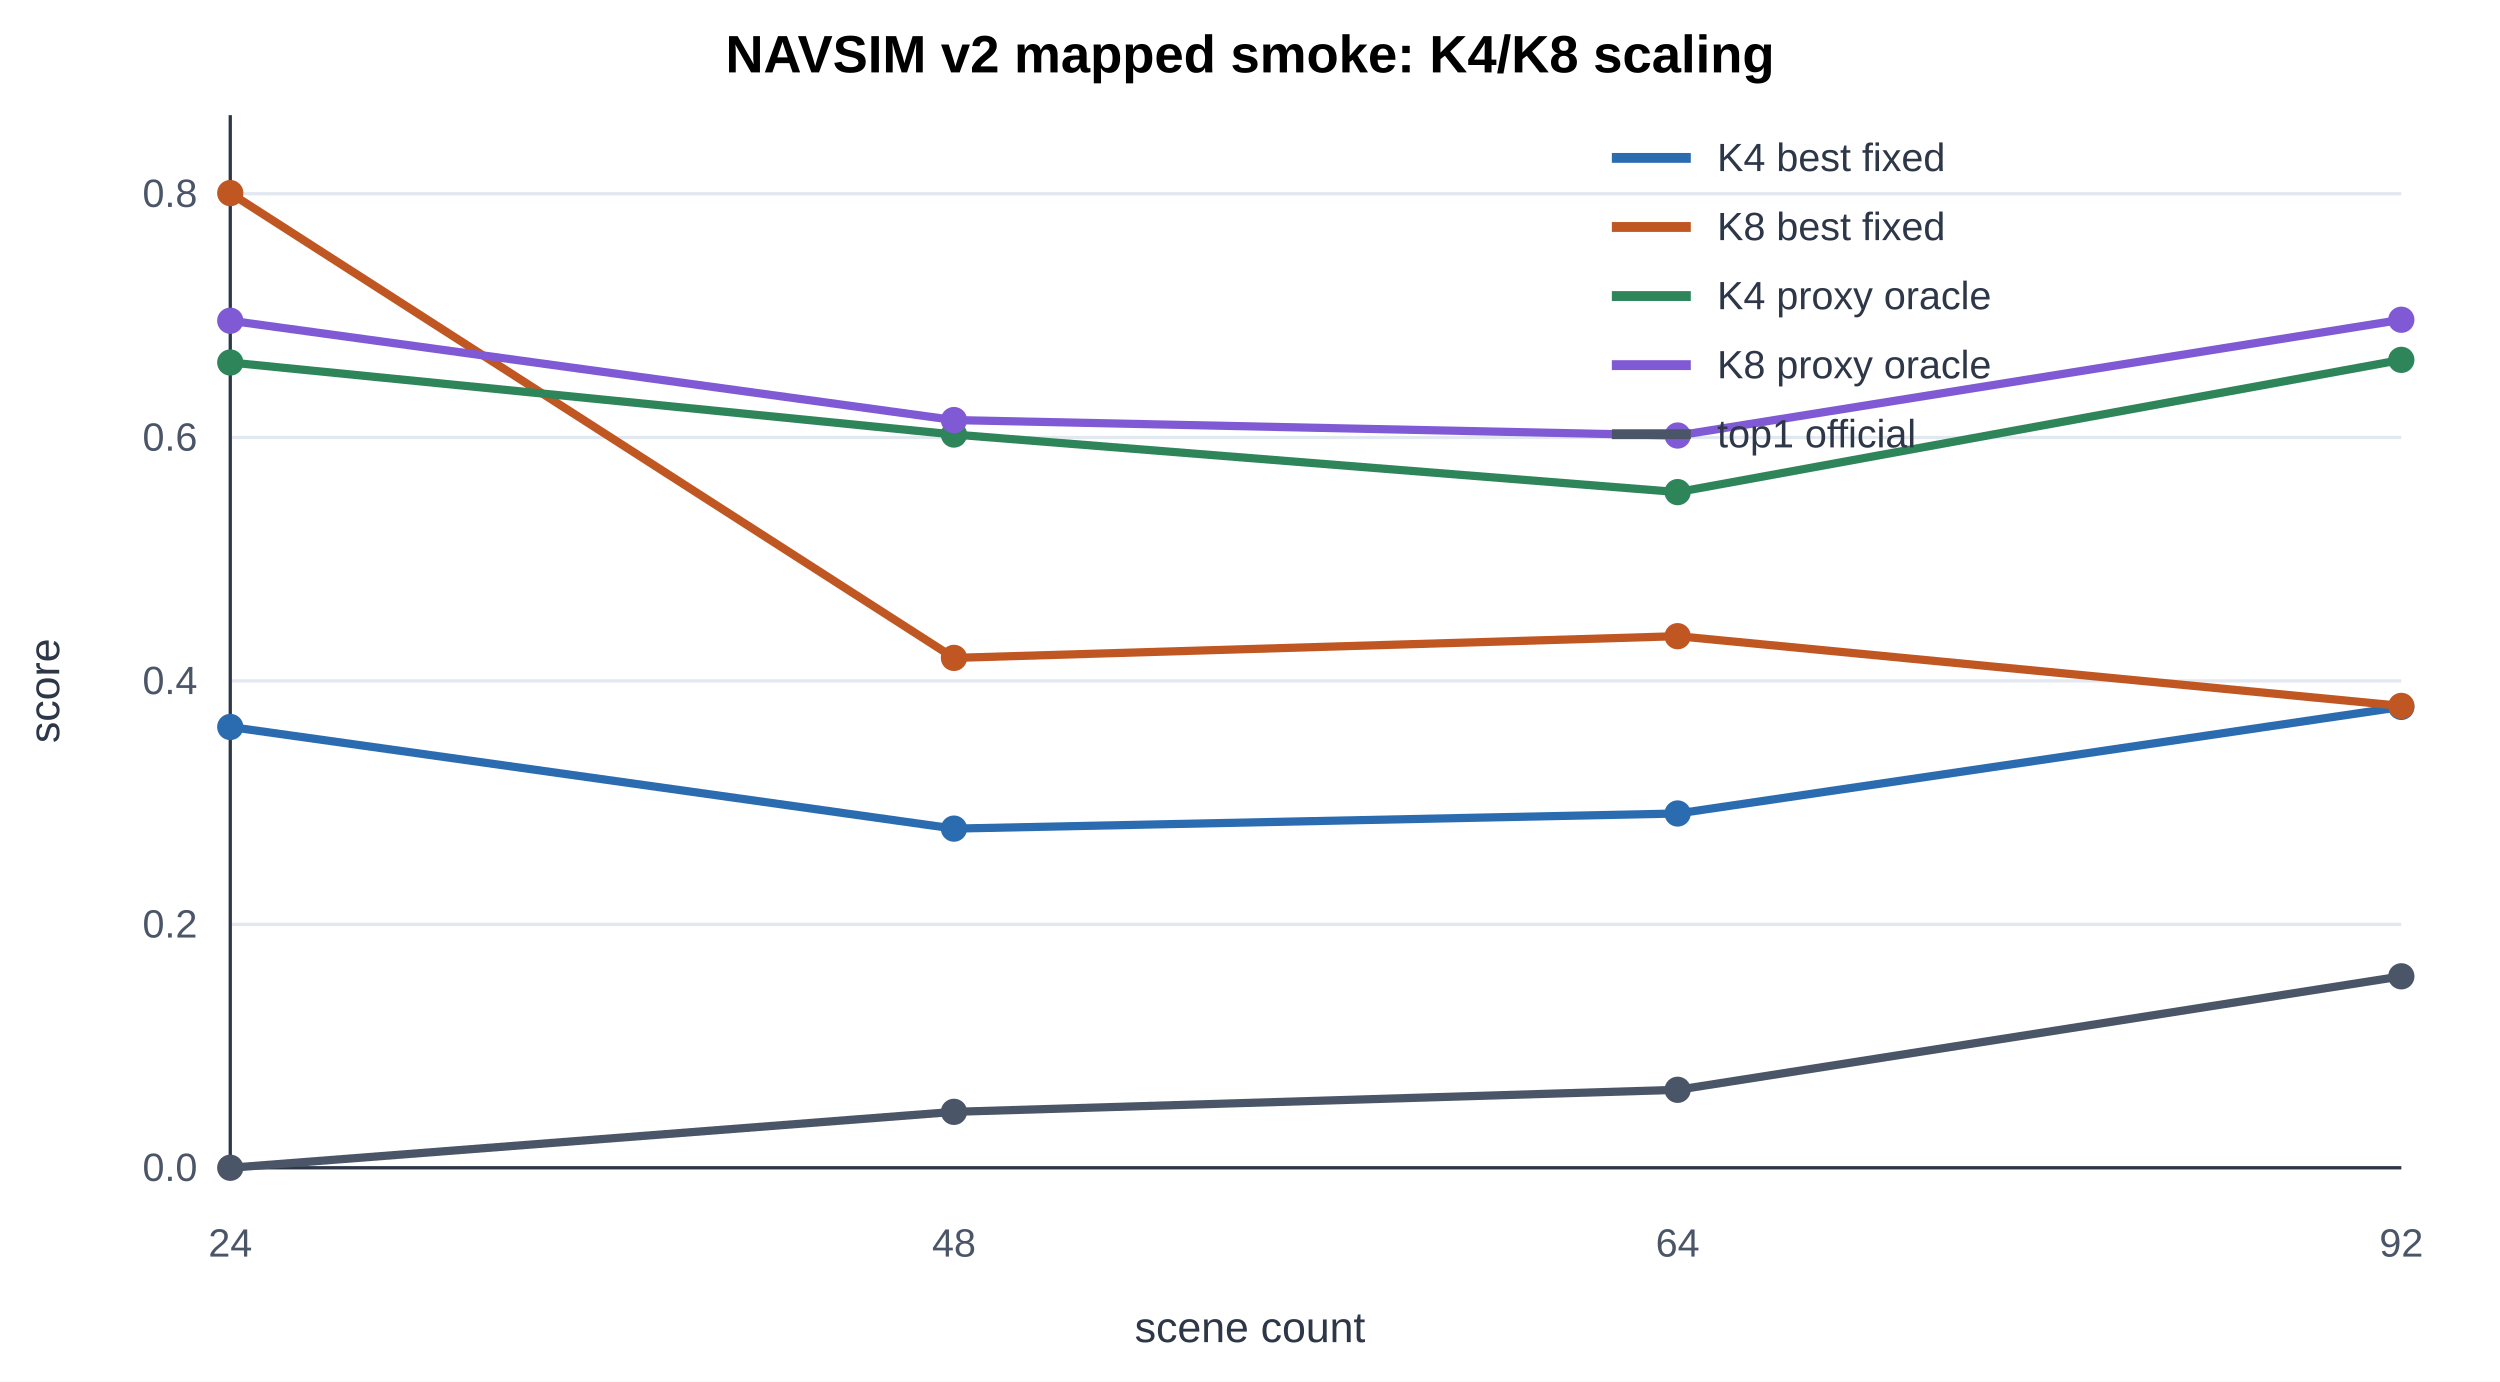
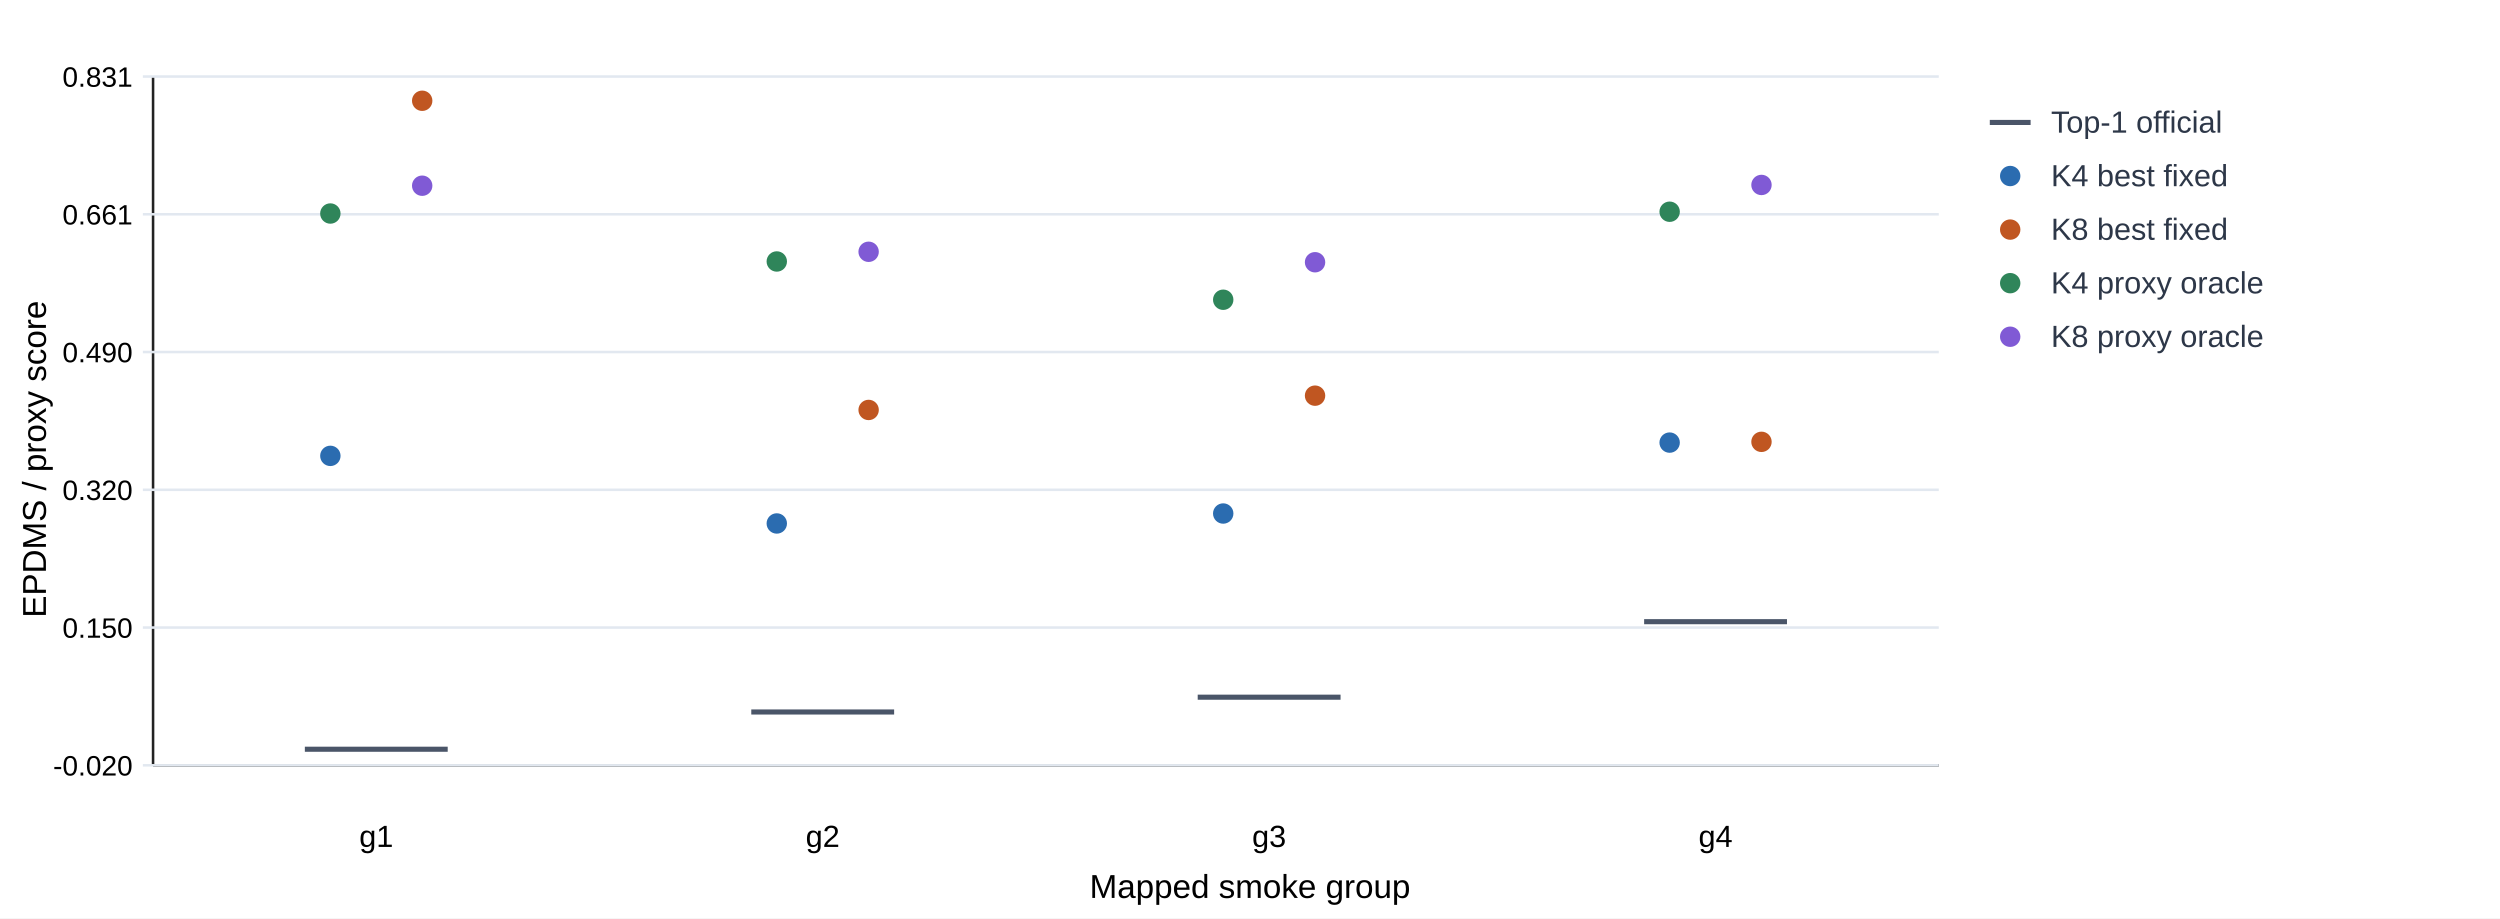
- <svg xmlns="http://www.w3.org/2000/svg" width="760" height="420" viewBox="0 0 760 420">
+ <svg xmlns="http://www.w3.org/2000/svg" width="980" height="360" viewBox="0 0 980 360">
  <rect width="100%" height="100%" fill="white" />
-   <text x="380.0" y="22" text-anchor="middle" font-family="Arial" font-size="16" font-weight="700">NAVSIM v2 mapped smoke: K4/K8 scaling</text>
-   <line x1="70" x2="730" y1="355.0" y2="355.0" stroke="#e2e8f0" />
-   <text x="60" y="359.0" text-anchor="end" font-family="Arial" font-size="12" fill="#4a5568">0.0</text>
-   <line x1="70" x2="730" y1="281.0" y2="281.0" stroke="#e2e8f0" />
-   <text x="60" y="285.0" text-anchor="end" font-family="Arial" font-size="12" fill="#4a5568">0.2</text>
-   <line x1="70" x2="730" y1="207.0" y2="207.0" stroke="#e2e8f0" />
-   <text x="60" y="211.0" text-anchor="end" font-family="Arial" font-size="12" fill="#4a5568">0.4</text>
-   <line x1="70" x2="730" y1="133.0" y2="133.0" stroke="#e2e8f0" />
-   <text x="60" y="137.0" text-anchor="end" font-family="Arial" font-size="12" fill="#4a5568">0.6</text>
-   <line x1="70" x2="730" y1="58.9" y2="58.9" stroke="#e2e8f0" />
-   <text x="60" y="62.9" text-anchor="end" font-family="Arial" font-size="12" fill="#4a5568">0.8</text>
-   <line x1="70" x2="730" y1="355" y2="355" stroke="#2d3748" />
-   <line x1="70" x2="70" y1="35" y2="355" stroke="#2d3748" />
-   <text x="70.0" y="382" text-anchor="middle" font-family="Arial" font-size="12" fill="#4a5568">24</text>
-   <text x="290.0" y="382" text-anchor="middle" font-family="Arial" font-size="12" fill="#4a5568">48</text>
-   <text x="510.0" y="382" text-anchor="middle" font-family="Arial" font-size="12" fill="#4a5568">64</text>
-   <text x="730.0" y="382" text-anchor="middle" font-family="Arial" font-size="12" fill="#4a5568">92</text>
-   <text x="380.0" y="408" text-anchor="middle" font-family="Arial" font-size="13" fill="#2d3748">scene count</text>
-   <text x="18" y="210.0" text-anchor="middle" transform="rotate(-90 18 210.0)" font-family="Arial" font-size="13" fill="#2d3748">score</text>
-   <polyline fill="none" stroke="#2b6cb0" stroke-width="2.5" points="70.0,221.0 290.0,251.9 510.0,247.3 730.0,214.9" />
-   <circle cx="70.0" cy="221.0" r="4" fill="#2b6cb0" />
-   <circle cx="290.0" cy="251.9" r="4" fill="#2b6cb0" />
-   <circle cx="510.0" cy="247.3" r="4" fill="#2b6cb0" />
-   <circle cx="730.0" cy="214.9" r="4" fill="#2b6cb0" />
-   <polyline fill="none" stroke="#c05621" stroke-width="2.5" points="70.0,58.7 290.0,200.0 510.0,193.4 730.0,214.6" />
-   <circle cx="70.0" cy="58.7" r="4" fill="#c05621" />
-   <circle cx="290.0" cy="200.0" r="4" fill="#c05621" />
-   <circle cx="510.0" cy="193.4" r="4" fill="#c05621" />
-   <circle cx="730.0" cy="214.6" r="4" fill="#c05621" />
-   <polyline fill="none" stroke="#2f855a" stroke-width="2.5" points="70.0,110.2 290.0,132.1 510.0,149.6 730.0,109.4" />
-   <circle cx="70.0" cy="110.2" r="4" fill="#2f855a" />
-   <circle cx="290.0" cy="132.1" r="4" fill="#2f855a" />
-   <circle cx="510.0" cy="149.6" r="4" fill="#2f855a" />
-   <circle cx="730.0" cy="109.4" r="4" fill="#2f855a" />
-   <polyline fill="none" stroke="#805ad5" stroke-width="2.5" points="70.0,97.5 290.0,127.7 510.0,132.4 730.0,97.2" />
-   <circle cx="70.0" cy="97.5" r="4" fill="#805ad5" />
-   <circle cx="290.0" cy="127.7" r="4" fill="#805ad5" />
-   <circle cx="510.0" cy="132.4" r="4" fill="#805ad5" />
-   <circle cx="730.0" cy="97.2" r="4" fill="#805ad5" />
-   <polyline fill="none" stroke="#4a5568" stroke-width="2.5" points="70.0,355.0 290.0,338.0 510.0,331.3 730.0,296.8" />
-   <circle cx="70.0" cy="355.0" r="4" fill="#4a5568" />
-   <circle cx="290.0" cy="338.0" r="4" fill="#4a5568" />
-   <circle cx="510.0" cy="331.3" r="4" fill="#4a5568" />
-   <circle cx="730.0" cy="296.8" r="4" fill="#4a5568" />
-   <line x1="490" x2="514" y1="48" y2="48" stroke="#2b6cb0" stroke-width="3" />
-   <text x="522" y="52" font-family="Arial" font-size="12" fill="#2d3748">K4 best fixed</text>
-   <line x1="490" x2="514" y1="69" y2="69" stroke="#c05621" stroke-width="3" />
-   <text x="522" y="73" font-family="Arial" font-size="12" fill="#2d3748">K8 best fixed</text>
-   <line x1="490" x2="514" y1="90" y2="90" stroke="#2f855a" stroke-width="3" />
-   <text x="522" y="94" font-family="Arial" font-size="12" fill="#2d3748">K4 proxy oracle</text>
-   <line x1="490" x2="514" y1="111" y2="111" stroke="#805ad5" stroke-width="3" />
-   <text x="522" y="115" font-family="Arial" font-size="12" fill="#2d3748">K8 proxy oracle</text>
-   <line x1="490" x2="514" y1="132" y2="132" stroke="#4a5568" stroke-width="3" />
-   <text x="522" y="136" font-family="Arial" font-size="12" fill="#2d3748">top1 official</text>
+   <line x1="60" y1="300" x2="760" y2="300" stroke="#222" />
+   <line x1="60" y1="30" x2="60" y2="300" stroke="#222" />
+   <line x1="56" y1="300.0" x2="760" y2="300.0" stroke="#e2e8f0" />
+   <text x="52" y="304.0" text-anchor="end" font-family="Arial" font-size="11">-0.020</text>
+   <line x1="56" y1="246.0" x2="760" y2="246.0" stroke="#e2e8f0" />
+   <text x="52" y="250.0" text-anchor="end" font-family="Arial" font-size="11">0.150</text>
+   <line x1="56" y1="192.0" x2="760" y2="192.0" stroke="#e2e8f0" />
+   <text x="52" y="196.0" text-anchor="end" font-family="Arial" font-size="11">0.320</text>
+   <line x1="56" y1="138.0" x2="760" y2="138.0" stroke="#e2e8f0" />
+   <text x="52" y="142.0" text-anchor="end" font-family="Arial" font-size="11">0.490</text>
+   <line x1="56" y1="84.0" x2="760" y2="84.0" stroke="#e2e8f0" />
+   <text x="52" y="88.0" text-anchor="end" font-family="Arial" font-size="11">0.661</text>
+   <line x1="56" y1="30.0" x2="760" y2="30.0" stroke="#e2e8f0" />
+   <text x="52" y="34.0" text-anchor="end" font-family="Arial" font-size="11">0.831</text>
+   <text x="147.5" y="332" text-anchor="middle" font-family="Arial" font-size="12">g1</text>
+   <circle cx="129.5" cy="178.7" r="4" fill="#2b6cb0" />
+   <circle cx="165.5" cy="39.5" r="4" fill="#c05621" />
+   <circle cx="129.5" cy="83.7" r="4" fill="#2f855a" />
+   <circle cx="165.5" cy="72.8" r="4" fill="#805ad5" />
+   <line x1="119.5" y1="293.7" x2="175.5" y2="293.7" stroke="#4a5568" stroke-width="2" />
+   <text x="322.5" y="332" text-anchor="middle" font-family="Arial" font-size="12">g2</text>
+   <circle cx="304.5" cy="205.2" r="4" fill="#2b6cb0" />
+   <circle cx="340.5" cy="160.7" r="4" fill="#c05621" />
+   <circle cx="304.5" cy="102.5" r="4" fill="#2f855a" />
+   <circle cx="340.5" cy="98.7" r="4" fill="#805ad5" />
+   <line x1="294.5" y1="279.1" x2="350.5" y2="279.1" stroke="#4a5568" stroke-width="2" />
+   <text x="497.5" y="332" text-anchor="middle" font-family="Arial" font-size="12">g3</text>
+   <circle cx="479.5" cy="201.3" r="4" fill="#2b6cb0" />
+   <circle cx="515.5" cy="155.1" r="4" fill="#c05621" />
+   <circle cx="479.5" cy="117.5" r="4" fill="#2f855a" />
+   <circle cx="515.5" cy="102.8" r="4" fill="#805ad5" />
+   <line x1="469.5" y1="273.3" x2="525.5" y2="273.3" stroke="#4a5568" stroke-width="2" />
+   <text x="672.5" y="332" text-anchor="middle" font-family="Arial" font-size="12">g4</text>
+   <circle cx="654.5" cy="173.5" r="4" fill="#2b6cb0" />
+   <circle cx="690.5" cy="173.2" r="4" fill="#c05621" />
+   <circle cx="654.5" cy="83.0" r="4" fill="#2f855a" />
+   <circle cx="690.5" cy="72.5" r="4" fill="#805ad5" />
+   <line x1="644.5" y1="243.7" x2="700.5" y2="243.7" stroke="#4a5568" stroke-width="2" />
+   <line x1="780" y1="48" x2="796" y2="48" stroke="#4a5568" stroke-width="2" />
+   <text x="804" y="52" font-family="Arial" font-size="12" fill="#2d3748">Top-1 official</text>
+   <circle cx="788" cy="69" r="4" fill="#2b6cb0" />
+   <text x="804" y="73" font-family="Arial" font-size="12" fill="#2d3748">K4 best fixed</text>
+   <circle cx="788" cy="90" r="4" fill="#c05621" />
+   <text x="804" y="94" font-family="Arial" font-size="12" fill="#2d3748">K8 best fixed</text>
+   <circle cx="788" cy="111" r="4" fill="#2f855a" />
+   <text x="804" y="115" font-family="Arial" font-size="12" fill="#2d3748">K4 proxy oracle</text>
+   <circle cx="788" cy="132" r="4" fill="#805ad5" />
+   <text x="804" y="136" font-family="Arial" font-size="12" fill="#2d3748">K8 proxy oracle</text>
+   <text x="490.0" y="352" text-anchor="middle" font-family="Arial" font-size="13">Mapped smoke group</text>
+   <text x="18" y="180.0" transform="rotate(-90 18 180.0)" text-anchor="middle" font-family="Arial" font-size="13">EPDMS / proxy score</text>
</svg>
